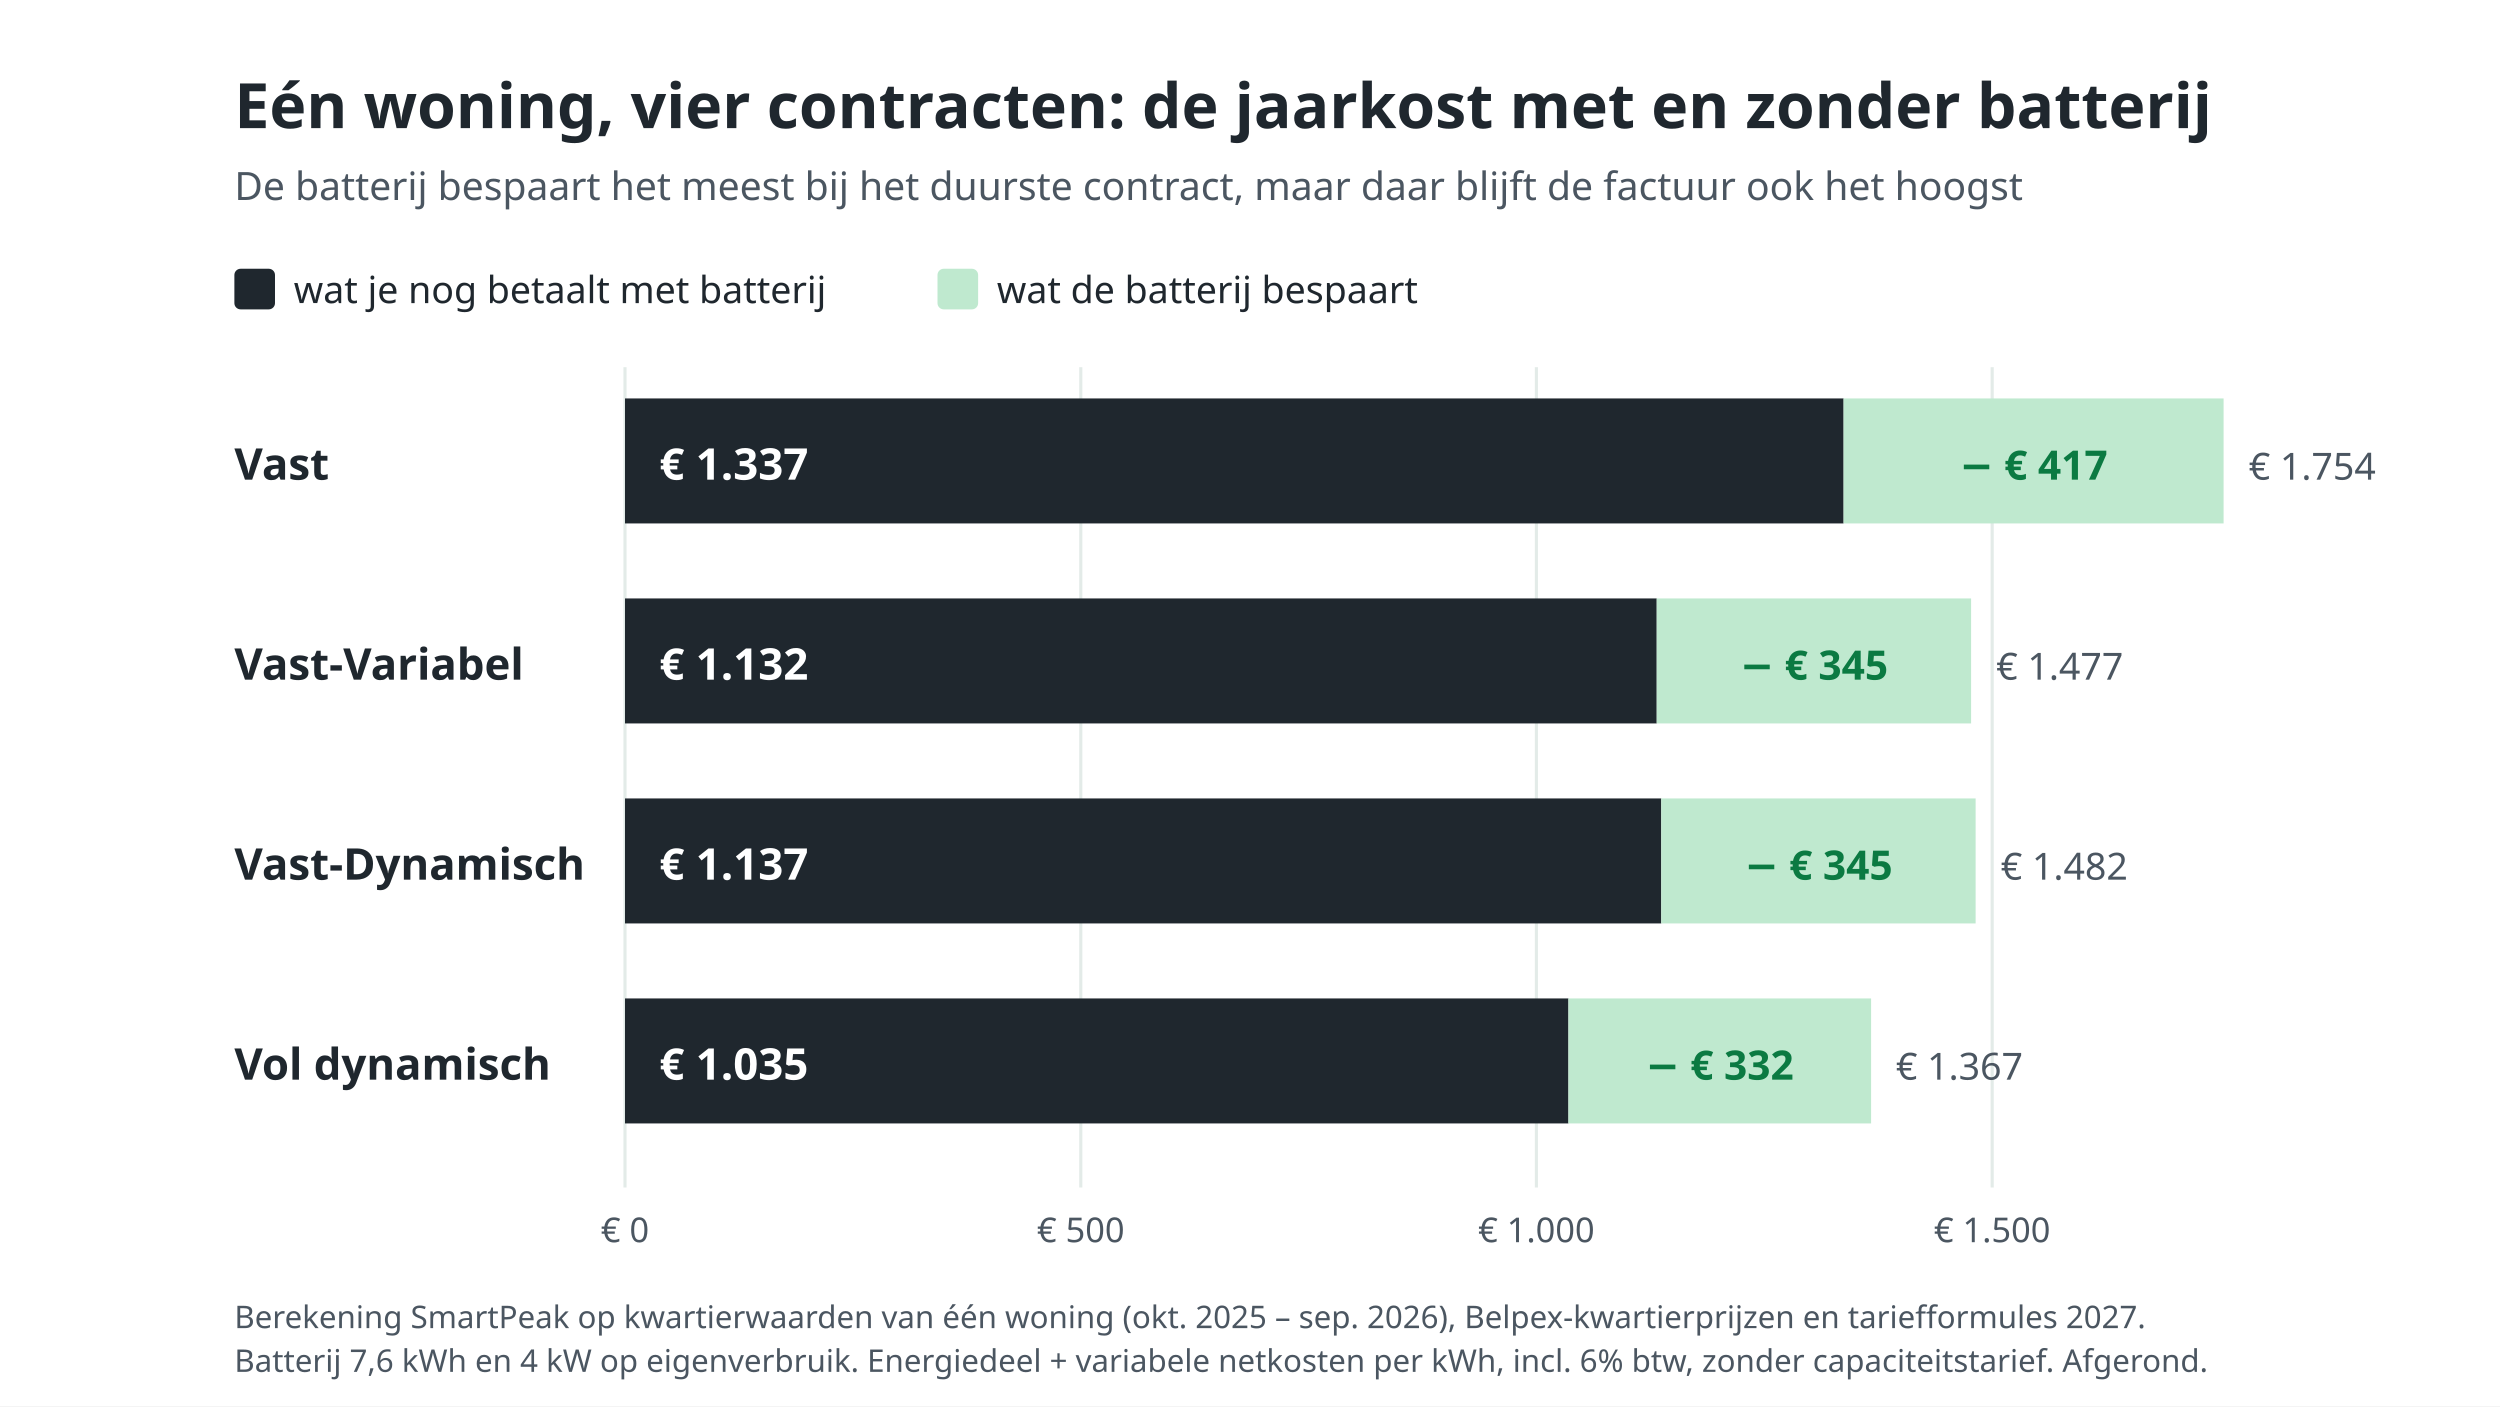
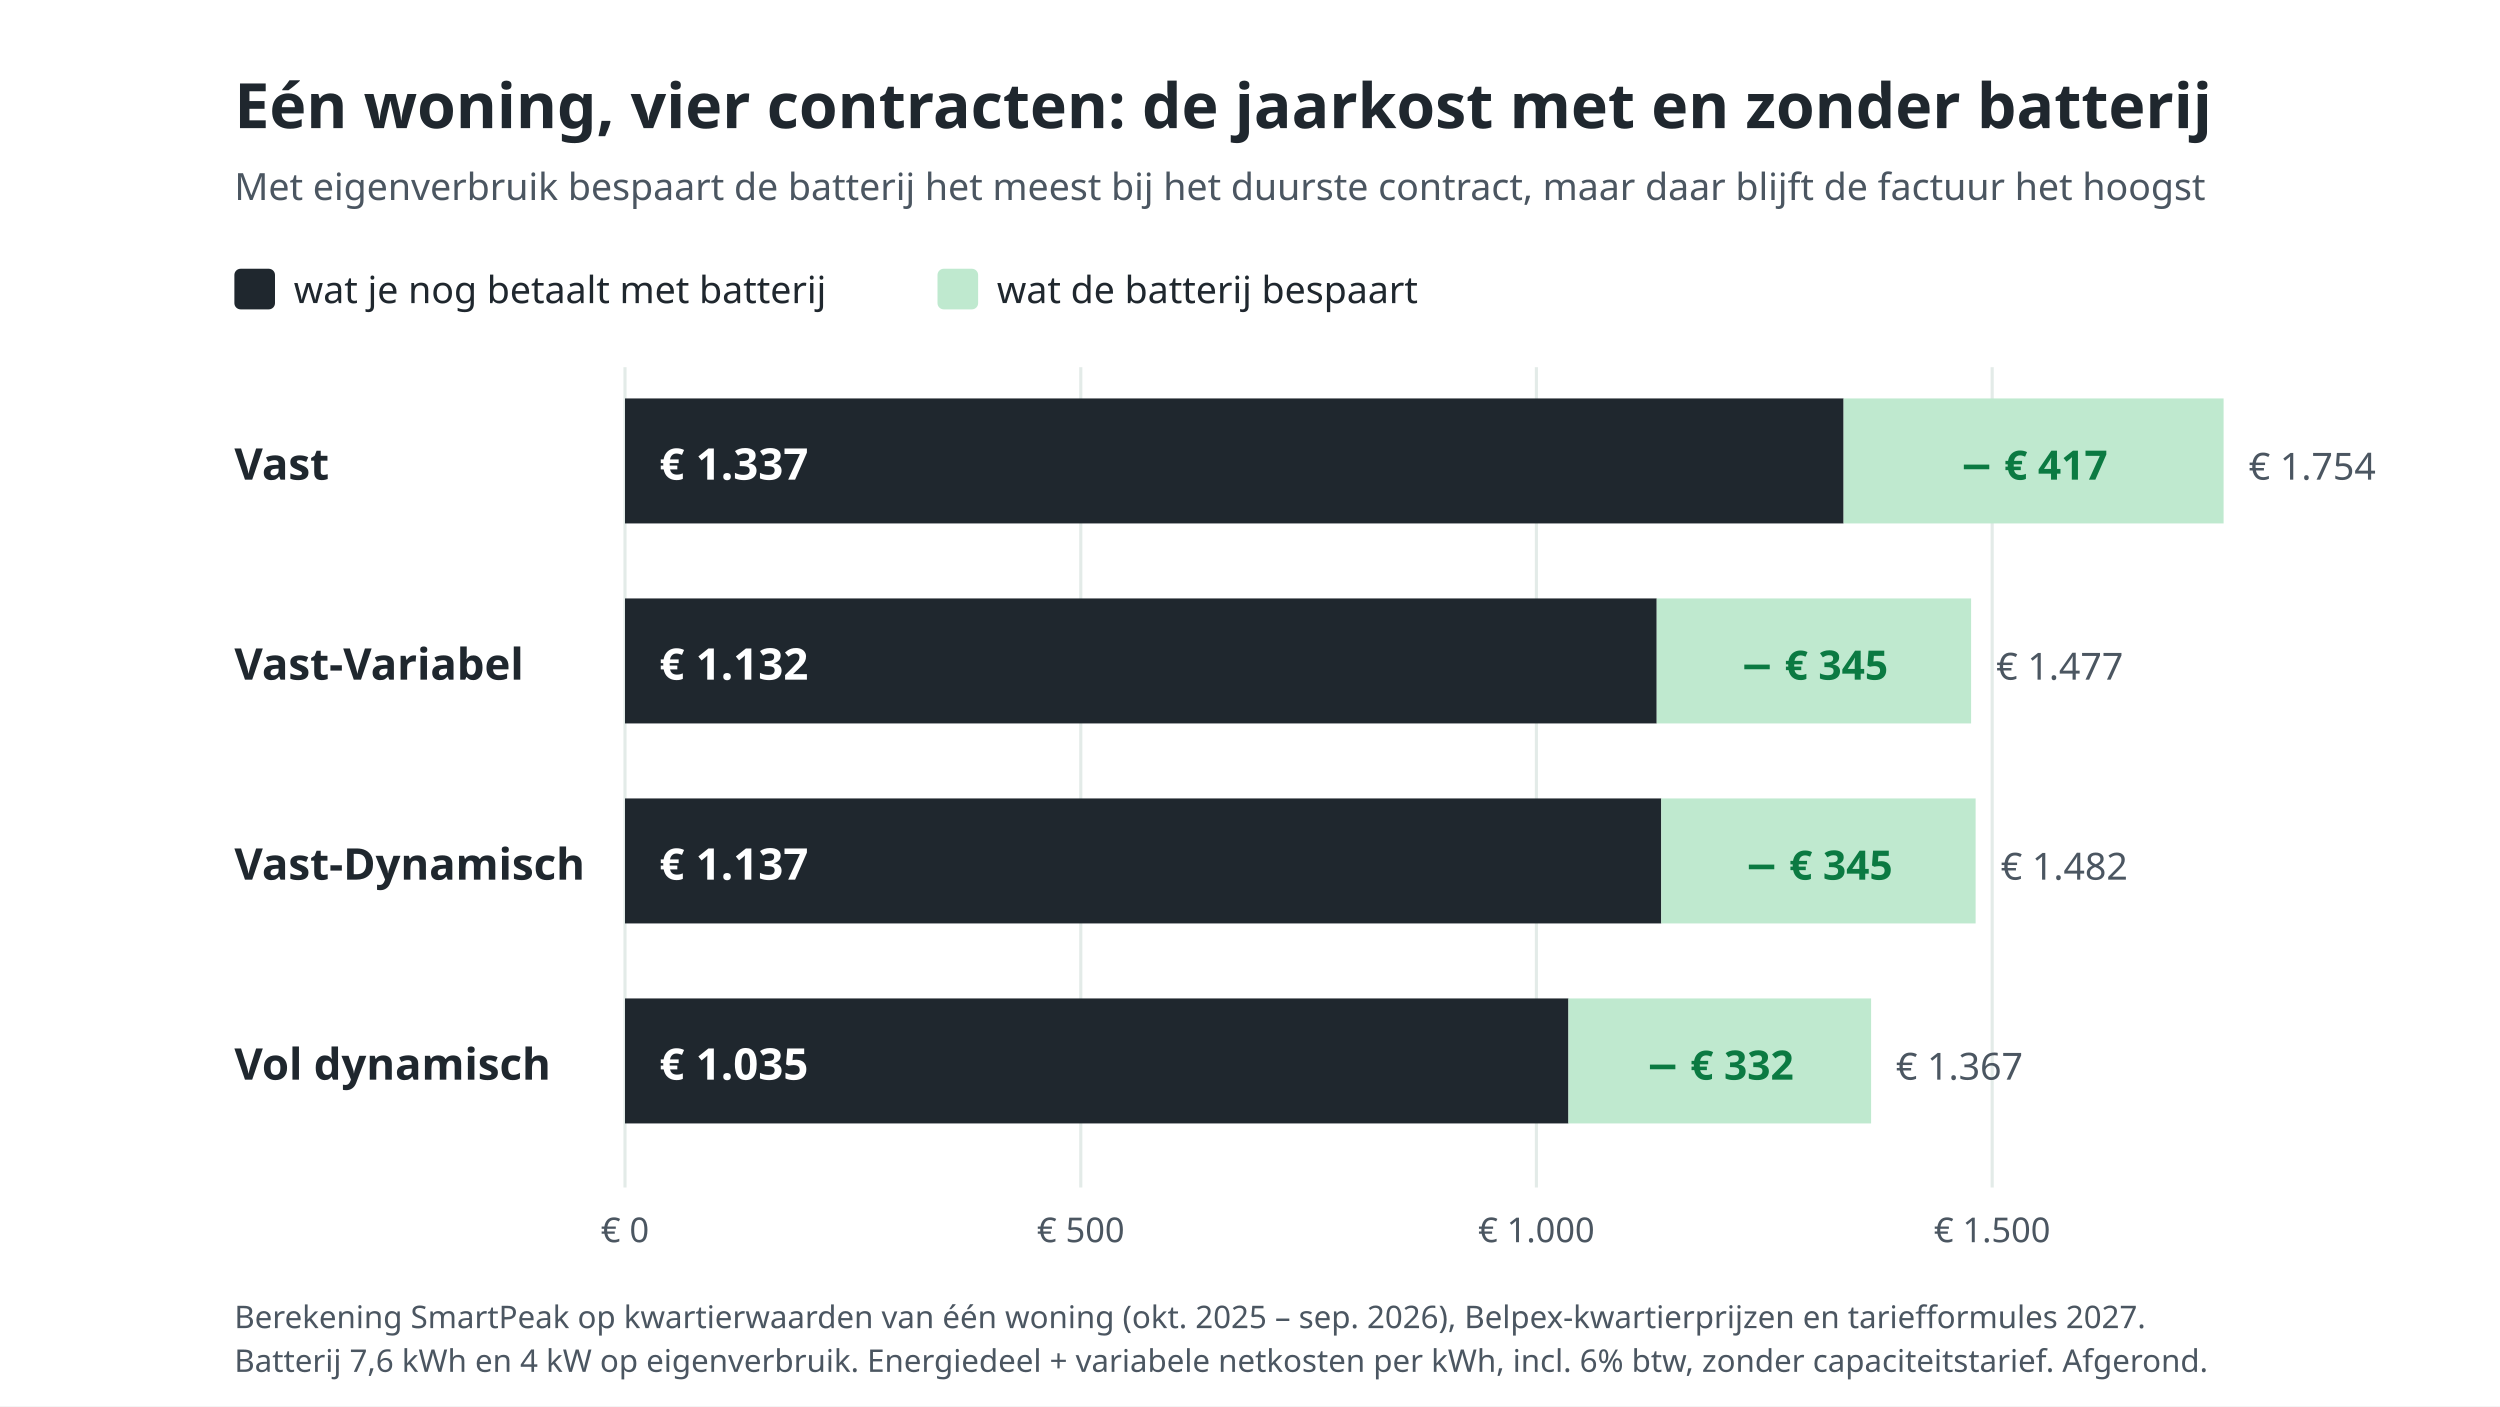
<svg xmlns="http://www.w3.org/2000/svg" viewBox="0 0 1600 900" width="1600" height="900" font-family="Instrument Sans, Segoe UI, sans-serif">
  <rect width="100%" height="100%" fill="#ffffff" />
  <text x="150" y="82" font-size="40" font-weight="650" fill="#1f272e">Eén woning, vier contracten: de jaarkost met en zonder batterij</text>
-   <text x="150" y="128" font-size="25" fill="#4b5661">De batterij bespaart het meest bij het duurste contract, maar daar blijft de factuur ook het hoogst</text>
+   <text x="150" y="128" font-size="24" fill="#4b5661">Met eigenverbruik bespaart de batterij het meest bij het duurste contract, maar daar blijft de factuur het hoogst</text>
  <rect x="150" y="172" width="26" height="26" rx="4" fill="#1f272e" />
  <text x="188.0" y="194.0" font-size="24" fill="#1f272e">wat je nog betaalt met batterij</text>
  <rect x="600" y="172" width="26" height="26" rx="4" fill="#bfe9cf" />
  <text x="638.0" y="194.0" font-size="24" fill="#1f272e">wat de batterij bespaart</text>
  <line x1="400.0" x2="400.0" y1="235" y2="760" stroke="#e3ebe8" stroke-width="2" />
  <text x="400.0" y="795.0" font-size="22" fill="#4b5661" text-anchor="middle">€ 0</text>
  <line x1="691.7" x2="691.7" y1="235" y2="760" stroke="#e3ebe8" stroke-width="2" />
  <text x="691.7" y="795.0" font-size="22" fill="#4b5661" text-anchor="middle">€ 500</text>
  <line x1="983.3" x2="983.3" y1="235" y2="760" stroke="#e3ebe8" stroke-width="2" />
  <text x="983.3" y="795.0" font-size="22" fill="#4b5661" text-anchor="middle">€ 1.000</text>
  <line x1="1275.0" x2="1275.0" y1="235" y2="760" stroke="#e3ebe8" stroke-width="2" />
  <text x="1275.0" y="795.0" font-size="22" fill="#4b5661" text-anchor="middle">€ 1.500</text>
  <text x="150.0" y="307.0" font-size="28" fill="#1f272e" font-weight="650">Vast</text>
  <rect x="400" y="255" width="779.9" height="80" fill="#1f272e" />
  <rect x="1179.9" y="255" width="243.2" height="80" fill="#bfe9cf" />
  <text x="422.0" y="307.0" font-size="28" fill="#ffffff" font-weight="650">€ 1.337</text>
  <text x="1301.5" y="307.0" font-size="26" fill="#0b7a42" font-weight="650" text-anchor="middle">− € 417</text>
  <text x="1439.2" y="307.0" font-size="24" fill="#4b5661">€ 1.754</text>
  <text x="150.0" y="435.0" font-size="28" fill="#1f272e" font-weight="650">Vast-Variabel</text>
  <rect x="400" y="383" width="660.3" height="80" fill="#1f272e" />
  <rect x="1060.3" y="383" width="201.2" height="80" fill="#bfe9cf" />
  <text x="422.0" y="435.0" font-size="28" fill="#ffffff" font-weight="650">€ 1.132</text>
  <text x="1161.0" y="435.0" font-size="26" fill="#0b7a42" font-weight="650" text-anchor="middle">− € 345</text>
  <text x="1277.6" y="435.0" font-size="24" fill="#4b5661">€ 1.477</text>
  <text x="150.0" y="563.0" font-size="28" fill="#1f272e" font-weight="650">Vast-Dynamisch</text>
  <rect x="400" y="511" width="663.2" height="80" fill="#1f272e" />
  <rect x="1063.2" y="511" width="201.2" height="80" fill="#bfe9cf" />
  <text x="422.0" y="563.0" font-size="28" fill="#ffffff" font-weight="650">€ 1.137</text>
  <text x="1163.9" y="563.0" font-size="26" fill="#0b7a42" font-weight="650" text-anchor="middle">− € 345</text>
  <text x="1280.5" y="563.0" font-size="24" fill="#4b5661">€ 1.482</text>
  <text x="150.0" y="691.0" font-size="28" fill="#1f272e" font-weight="650">Vol dynamisch</text>
  <rect x="400" y="639" width="603.8" height="80" fill="#1f272e" />
  <rect x="1003.8" y="639" width="193.7" height="80" fill="#bfe9cf" />
  <text x="422.0" y="691.0" font-size="28" fill="#ffffff" font-weight="650">€ 1.035</text>
  <text x="1100.6" y="691.0" font-size="26" fill="#0b7a42" font-weight="650" text-anchor="middle">− € 332</text>
  <text x="1213.4" y="691.0" font-size="24" fill="#4b5661">€ 1.367</text>
  <text x="150.0" y="850.0" font-size="20" fill="#4b5661">Berekening SmartPeak op kwartierwaarden van één woning (okt. 2025 – sep. 2026), Belpex-kwartierprijzen en tariefformules 2027.</text>
  <text x="150.0" y="878.0" font-size="20" fill="#4b5661">Batterij 7,6 kWh en 4 kW op eigenverbruik. Energiedeel + variabele netkosten per kWh, incl. 6% btw, zonder capaciteitstarief. Afgerond.</text>
</svg>
